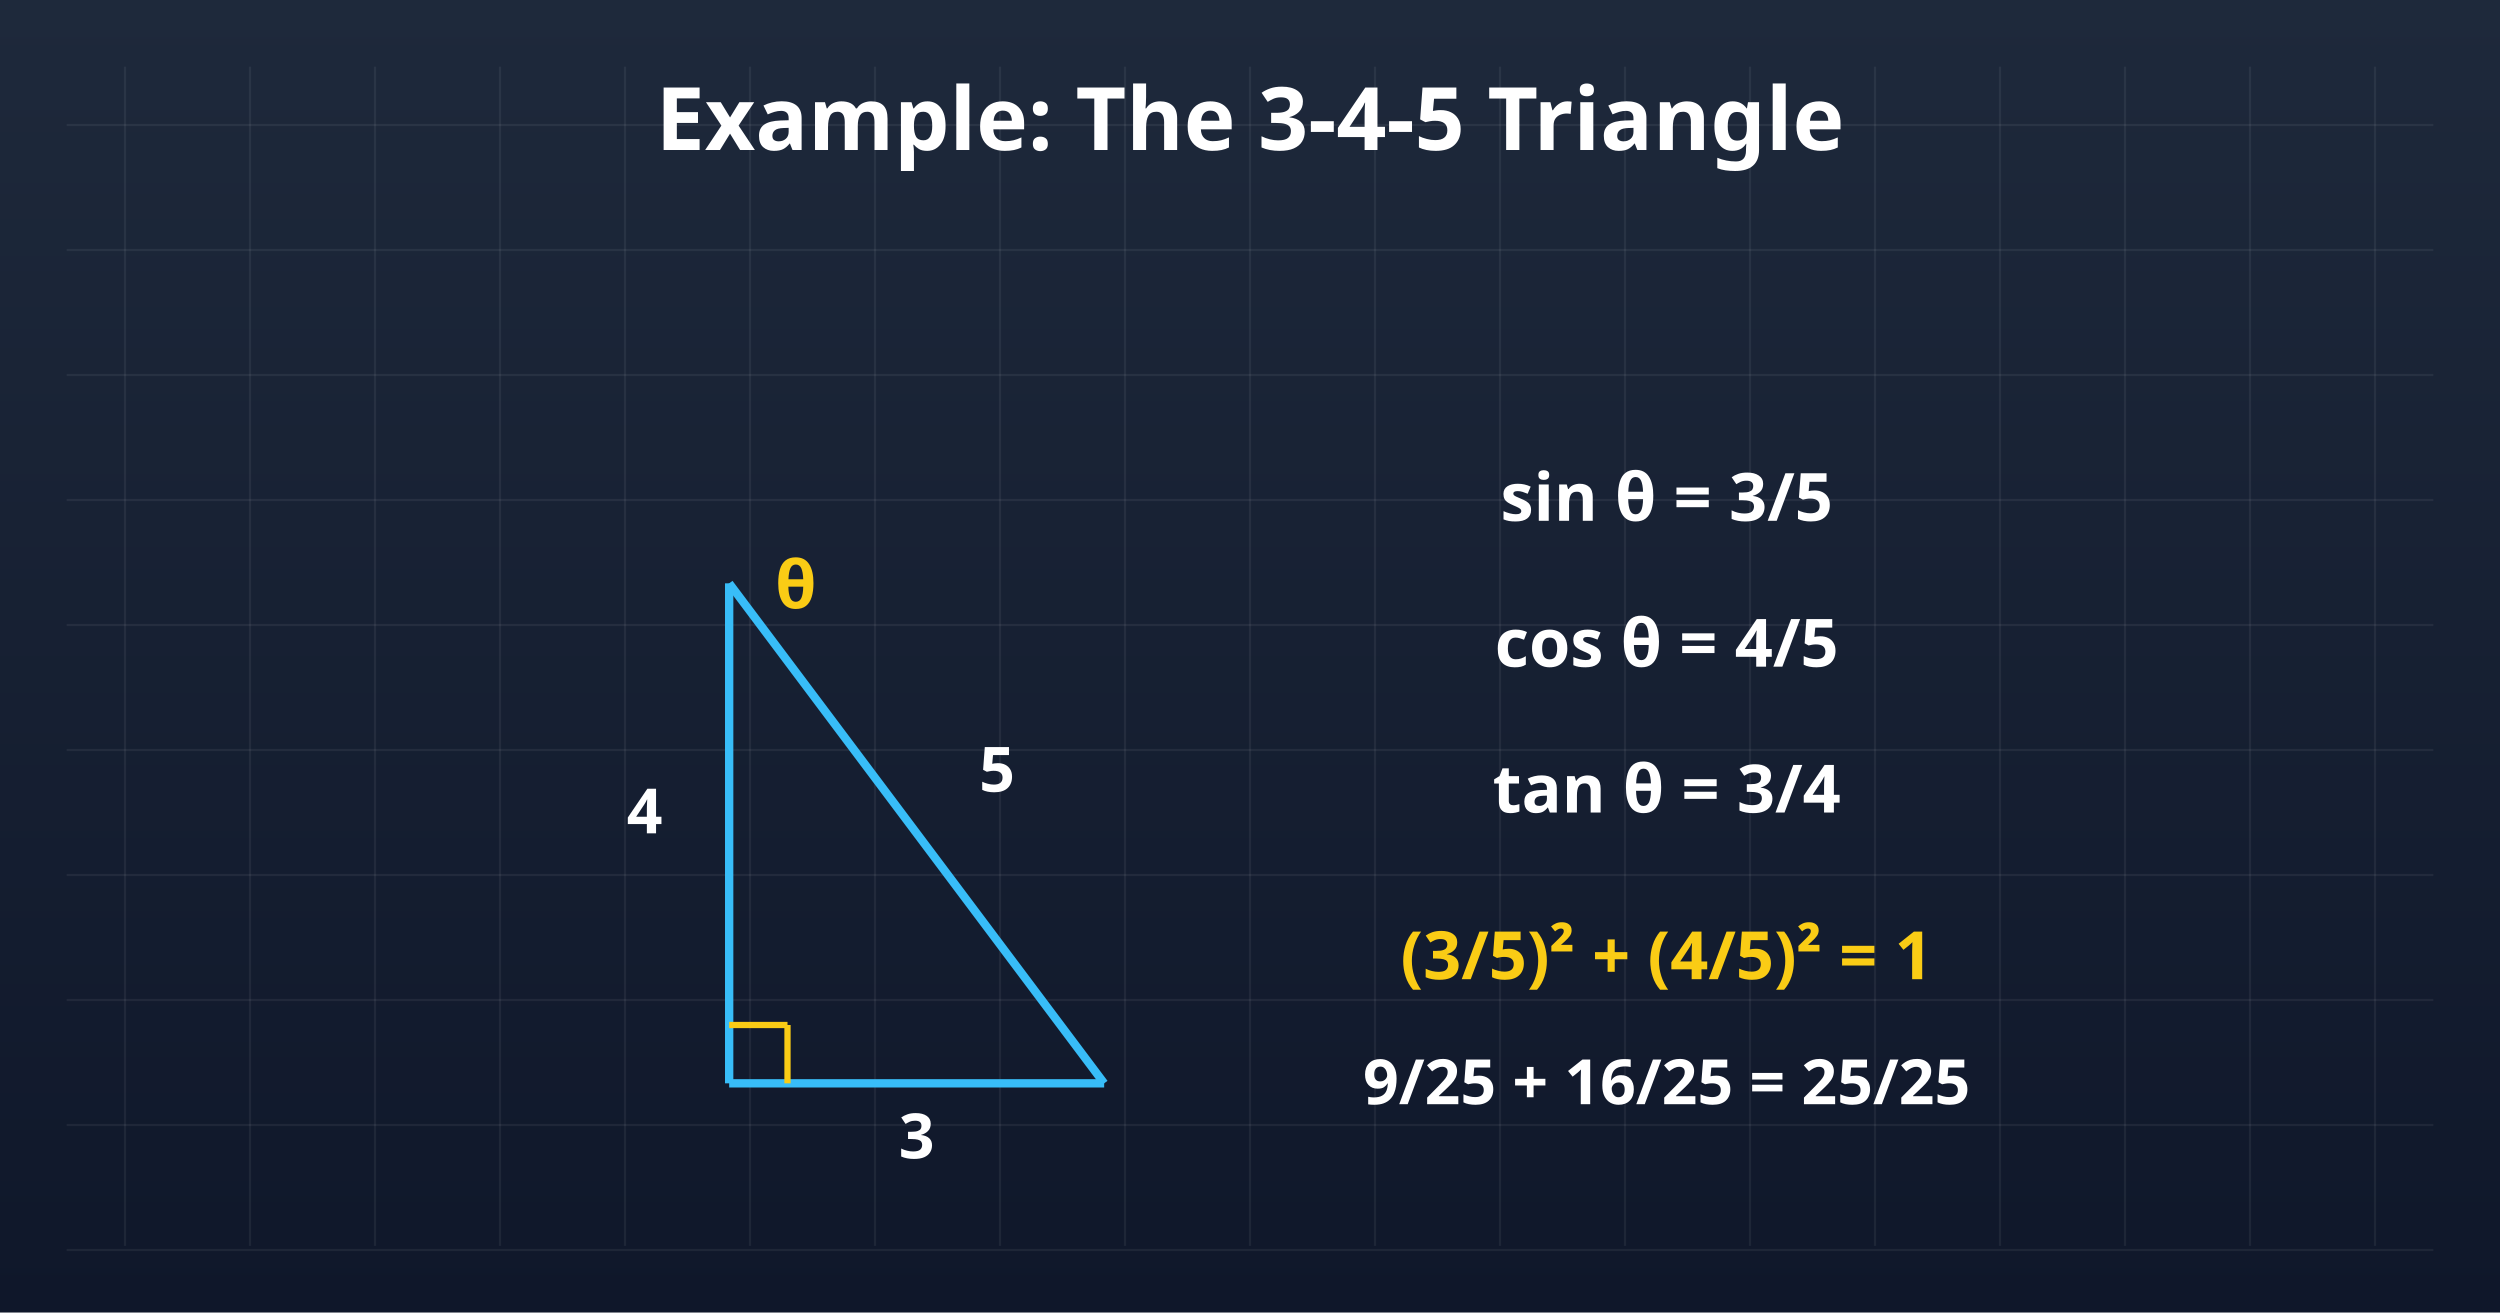
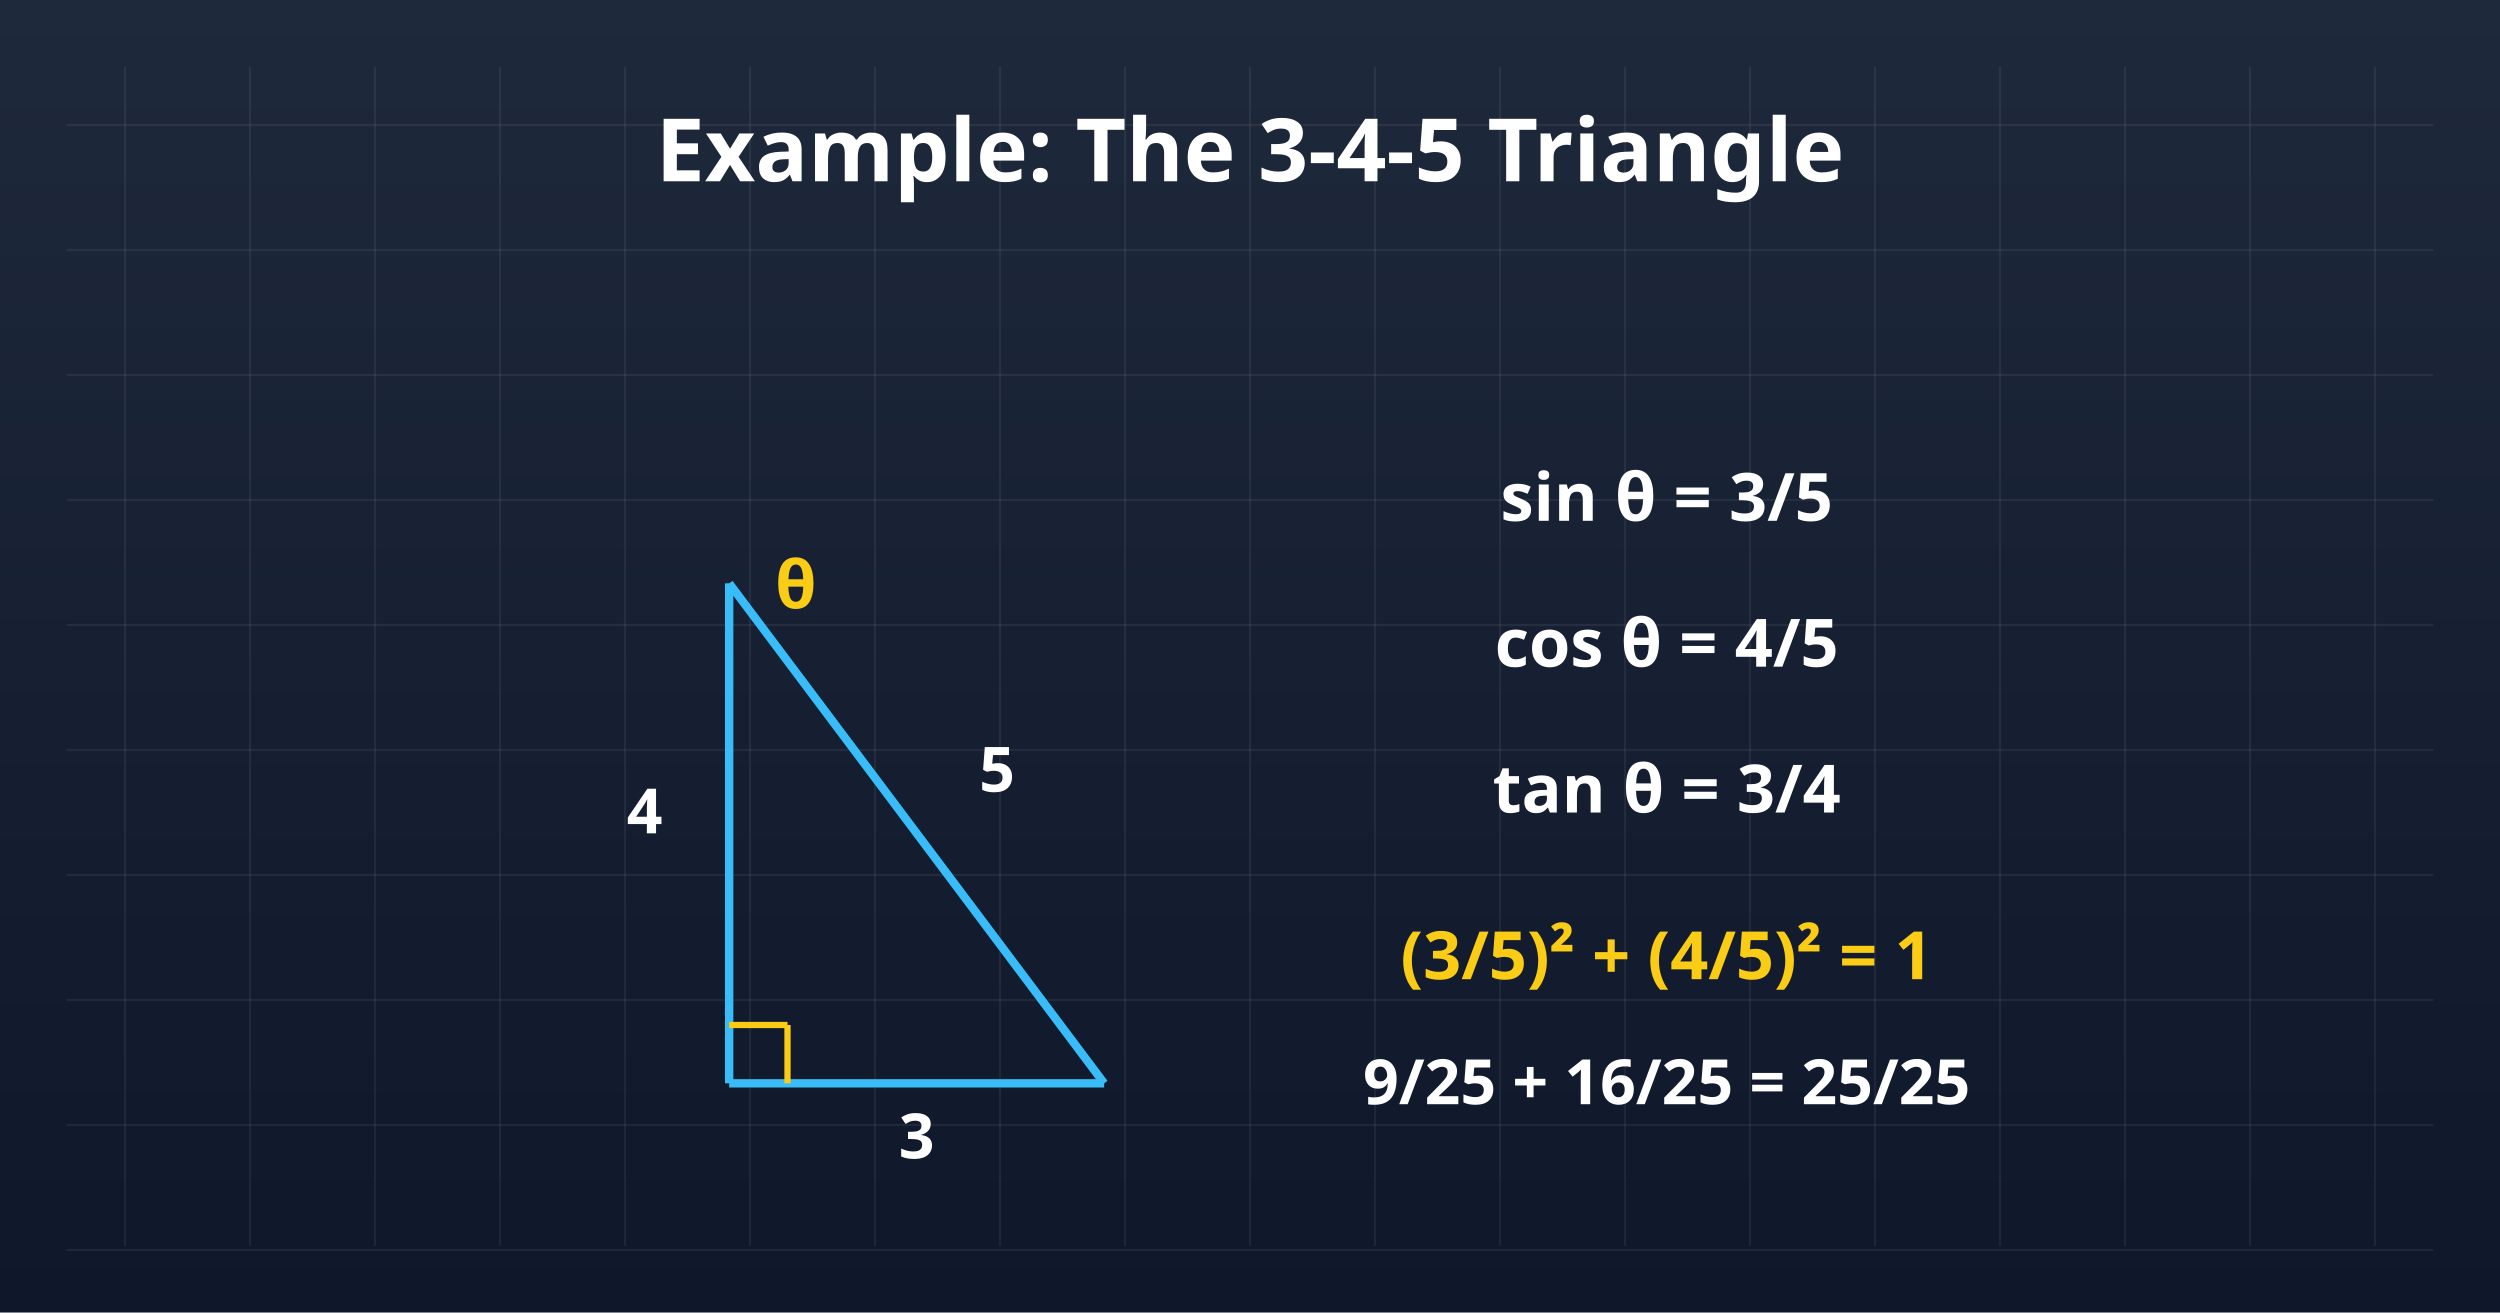
<svg xmlns="http://www.w3.org/2000/svg" width="1200" height="630" viewBox="0 0 1200 630">
  <defs>
    <linearGradient id="bg" x1="0" y1="0" x2="0" y2="1">
      <stop offset="0%" stop-color="#1e293b" />
      <stop offset="100%" stop-color="#0f172a" />
    </linearGradient>
  </defs>
  <rect width="1200" height="630" fill="url(#bg)" />
  <g stroke="#ffffff" stroke-opacity="0.06" stroke-width="1">
    <line x1="60" y1="32" x2="60" y2="598" />
    <line x1="120" y1="32" x2="120" y2="598" />
    <line x1="180" y1="32" x2="180" y2="598" />
    <line x1="240" y1="32" x2="240" y2="598" />
    <line x1="300" y1="32" x2="300" y2="598" />
    <line x1="360" y1="32" x2="360" y2="598" />
    <line x1="420" y1="32" x2="420" y2="598" />
    <line x1="480" y1="32" x2="480" y2="598" />
    <line x1="540" y1="32" x2="540" y2="598" />
    <line x1="600" y1="32" x2="600" y2="598" />
    <line x1="660" y1="32" x2="660" y2="598" />
    <line x1="720" y1="32" x2="720" y2="598" />
    <line x1="780" y1="32" x2="780" y2="598" />
    <line x1="840" y1="32" x2="840" y2="598" />
    <line x1="900" y1="32" x2="900" y2="598" />
    <line x1="960" y1="32" x2="960" y2="598" />
    <line x1="1020" y1="32" x2="1020" y2="598" />
    <line x1="1080" y1="32" x2="1080" y2="598" />
    <line x1="1140" y1="32" x2="1140" y2="598" />
    <line y1="60" x1="32" x2="1168" y2="60" />
    <line y1="120" x1="32" x2="1168" y2="120" />
    <line y1="180" x1="32" x2="1168" y2="180" />
    <line y1="240" x1="32" x2="1168" y2="240" />
    <line y1="300" x1="32" x2="1168" y2="300" />
    <line y1="360" x1="32" x2="1168" y2="360" />
    <line y1="420" x1="32" x2="1168" y2="420" />
    <line y1="480" x1="32" x2="1168" y2="480" />
    <line y1="540" x1="32" x2="1168" y2="540" />
    <line y1="600" x1="32" x2="1168" y2="600" />
  </g>
-   <text x="600" y="72" text-anchor="middle" font-family="system-ui, sans-serif" font-size="42" font-weight="700" fill="#ffffff">Example: The 3-4-5 Triangle</text>
+   <text x="600" y="87" text-anchor="middle" font-family="system-ui, sans-serif" font-size="42" font-weight="700" fill="#ffffff">Example: The 3-4-5 Triangle</text>
  <line x1="350.0" y1="280.0" x2="530.0" y2="520.0" stroke="#38bdf8" stroke-width="4" />
  <line x1="530.0" y1="520.0" x2="350.0" y2="520.0" stroke="#38bdf8" stroke-width="4" />
  <line x1="350.0" y1="520.0" x2="350.0" y2="280.0" stroke="#38bdf8" stroke-width="4" />
  <line x1="350.0" y1="492.0" x2="378.0" y2="492.0" stroke="#facc15" stroke-width="3" />
  <line x1="378.0" y1="492.0" x2="378.0" y2="520.0" stroke="#facc15" stroke-width="3" />
  <text x="382" y="292" text-anchor="middle" font-family="system-ui, sans-serif" font-size="32" font-weight="600" fill="#facc15">θ</text>
  <text x="440" y="556" text-anchor="middle" font-family="system-ui, sans-serif" font-size="30" font-weight="600" fill="#ffffff">3</text>
  <text x="318" y="400" text-anchor="end" font-family="system-ui, sans-serif" font-size="30" font-weight="600" fill="#ffffff">4</text>
  <text x="470" y="380" text-anchor="start" font-family="system-ui, sans-serif" font-size="30" font-weight="600" fill="#ffffff">5</text>
  <text x="800" y="250" text-anchor="middle" font-family="system-ui, sans-serif" font-size="32" font-weight="600" fill="#ffffff">sin θ = 3/5</text>
  <text x="800" y="320" text-anchor="middle" font-family="system-ui, sans-serif" font-size="32" font-weight="600" fill="#ffffff">cos θ = 4/5</text>
  <text x="800" y="390" text-anchor="middle" font-family="system-ui, sans-serif" font-size="32" font-weight="600" fill="#ffffff">tan θ = 3/4</text>
  <text x="800" y="470" text-anchor="middle" font-family="system-ui, sans-serif" font-size="32" font-weight="600" fill="#facc15">(3/5)² + (4/5)² = 1</text>
  <text x="800" y="530" text-anchor="middle" font-family="system-ui, sans-serif" font-size="30" font-weight="600" fill="#ffffff">9/25 + 16/25 = 25/25</text>
</svg>
